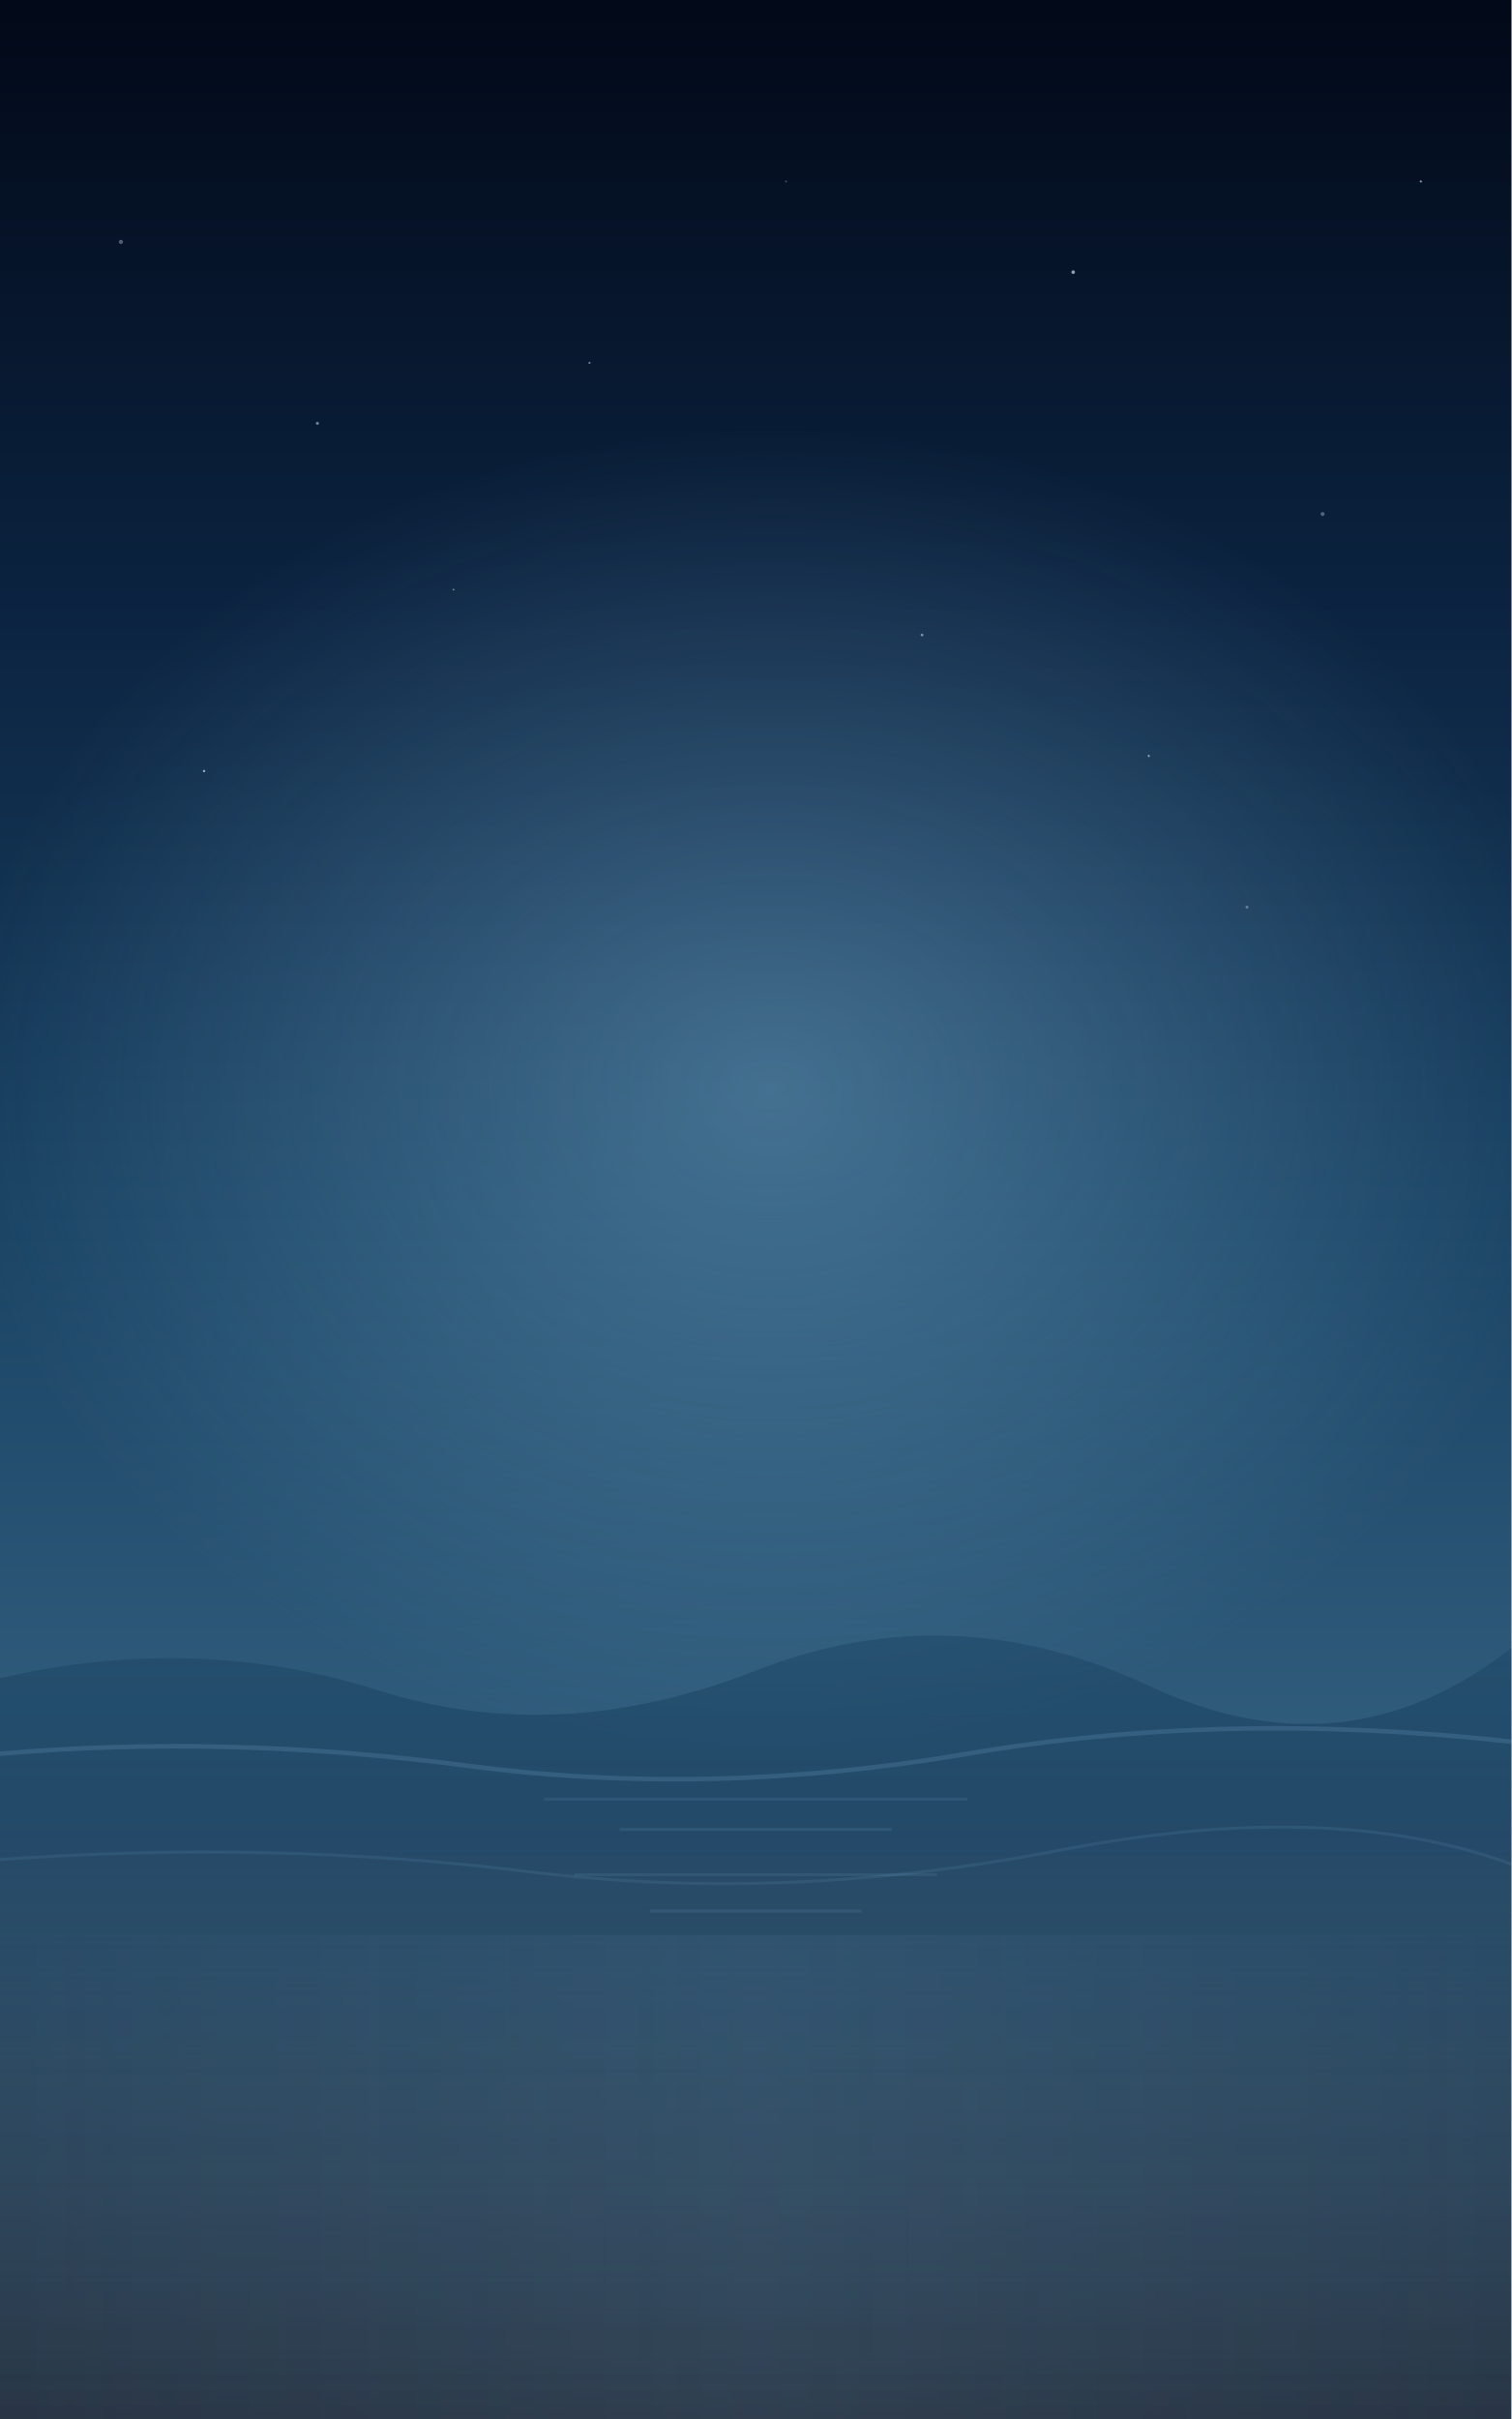
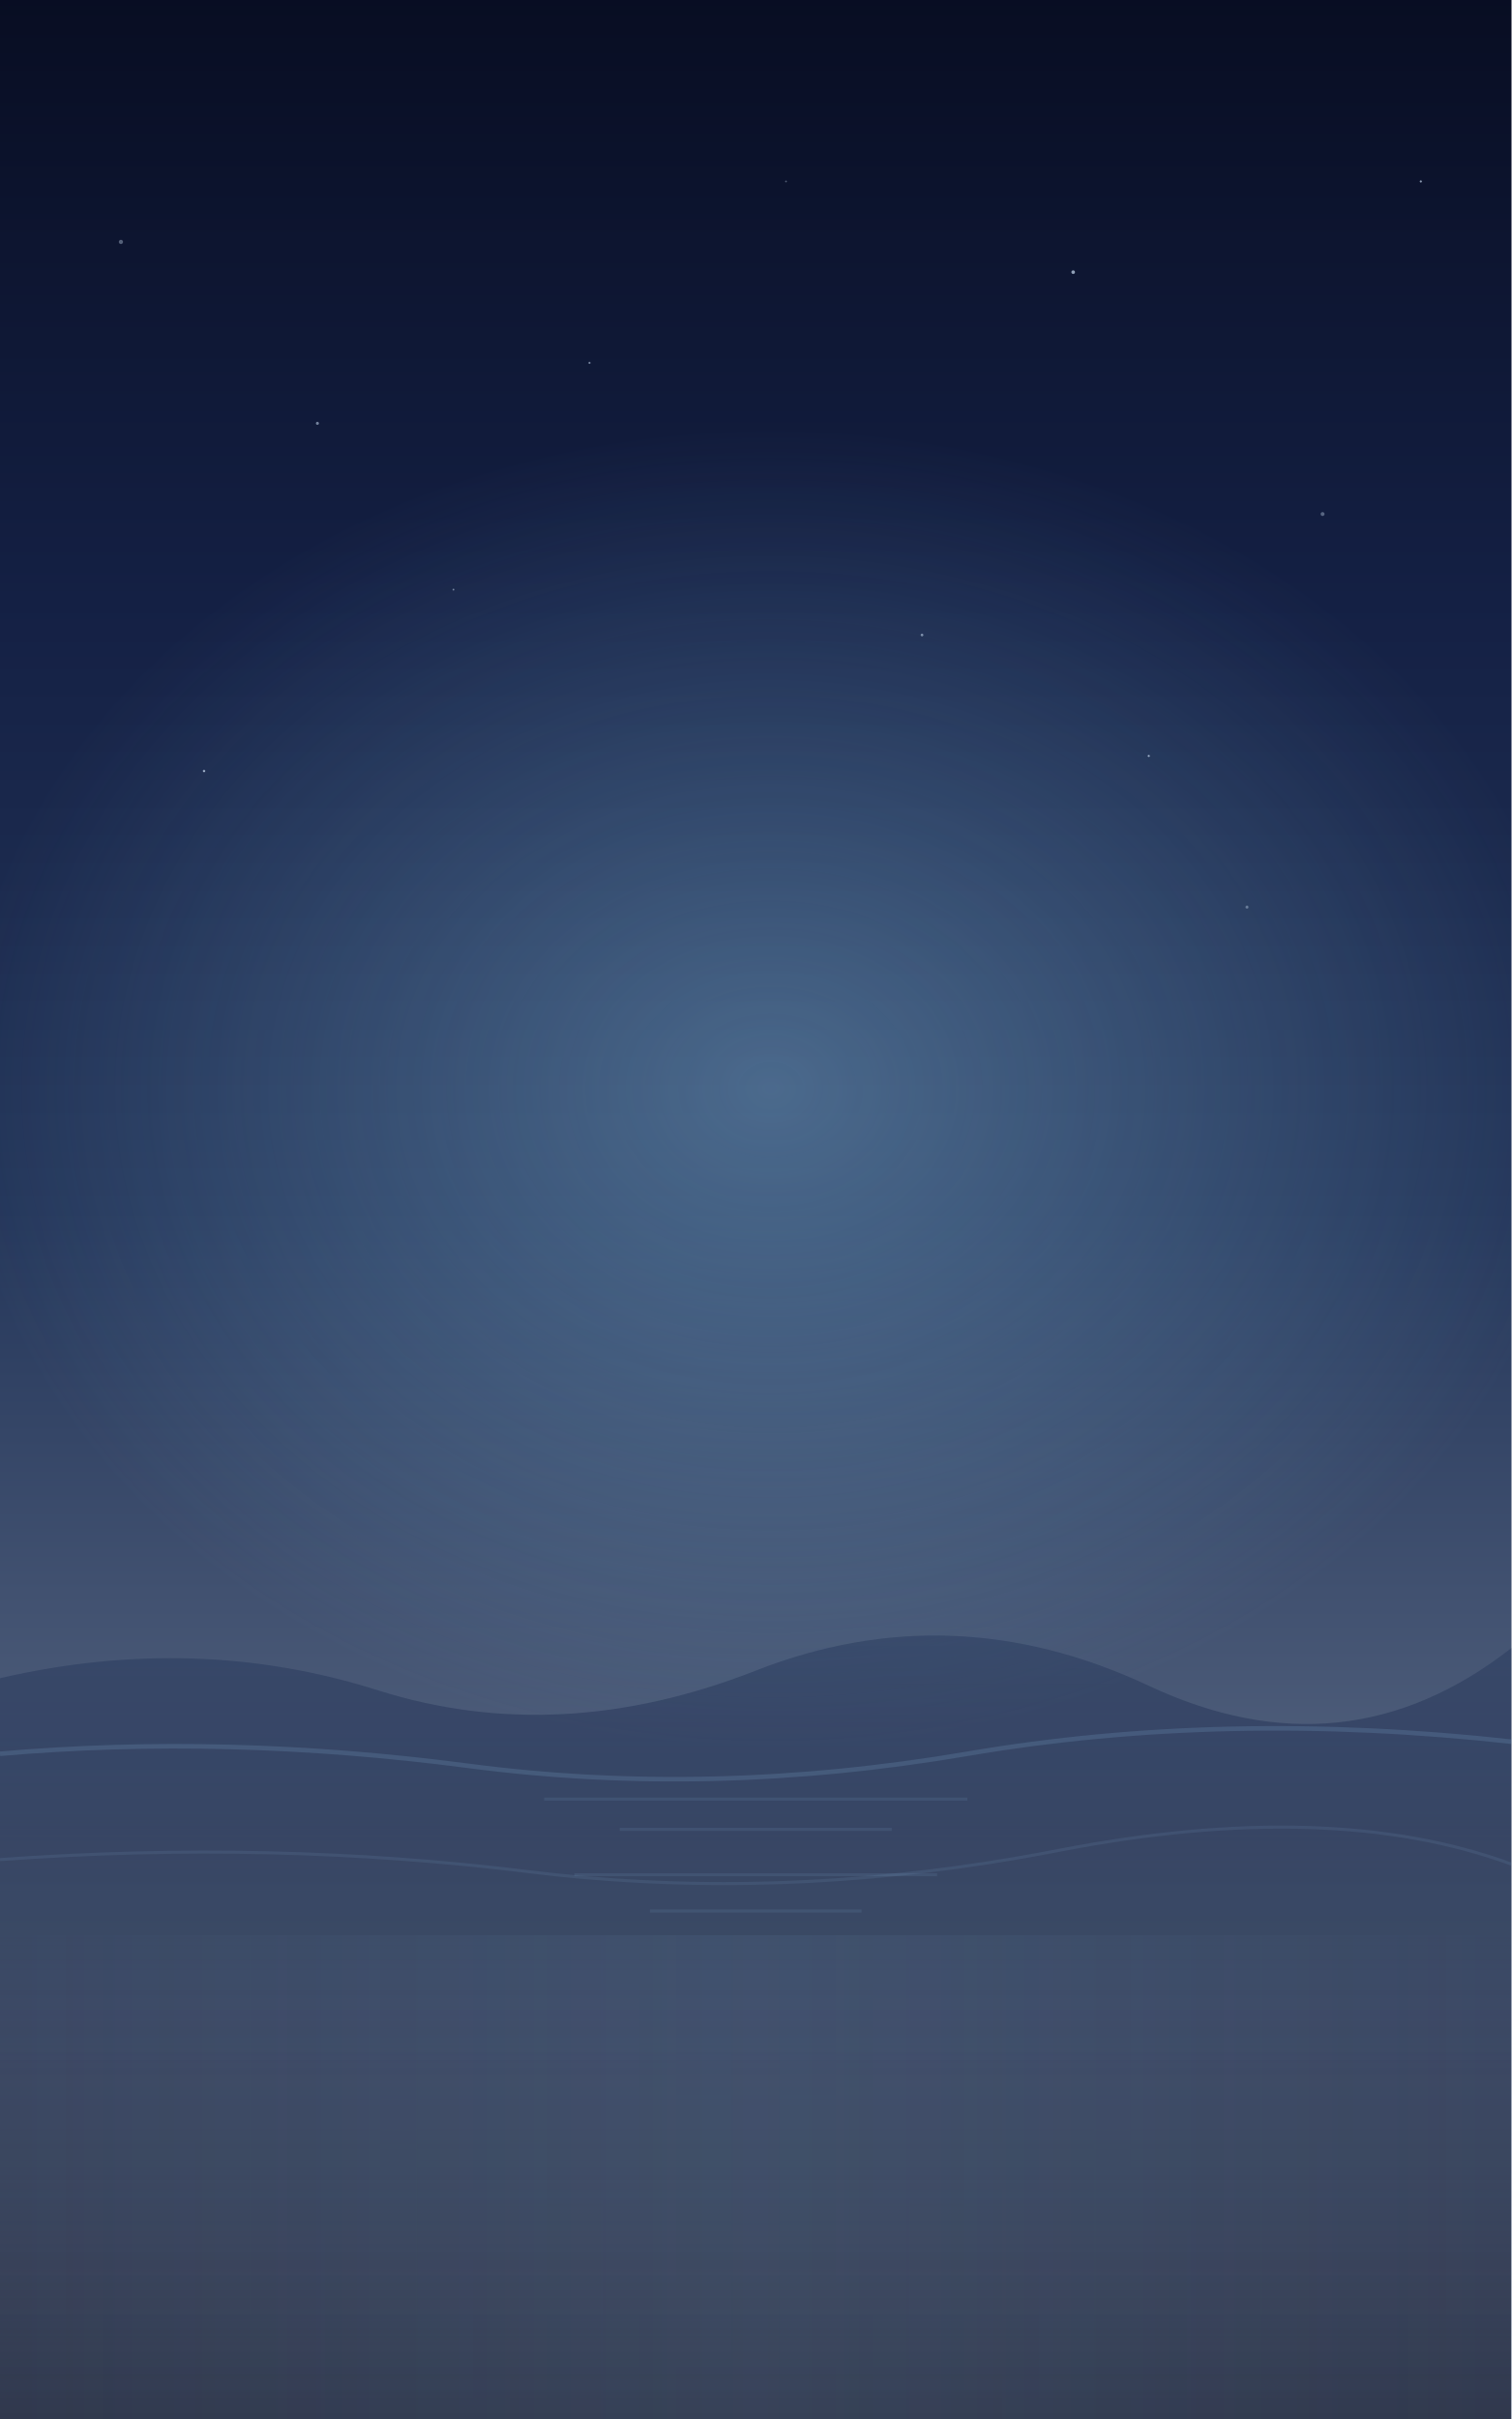
<svg xmlns="http://www.w3.org/2000/svg" viewBox="0 0 1000 1600" preserveAspectRatio="xMidYMid slice">
  <defs>
    <linearGradient id="sky" x1="0" y1="0" x2="0" y2="1">
-       <stop offset="0.000" stop-color="#020817" />
-       <stop offset="0.250" stop-color="#0b2340" />
-       <stop offset="0.500" stop-color="#194263" />
-       <stop offset="0.750" stop-color="#346080" />
-       <stop offset="1.000" stop-color="#a3c6d8" />
+       <stop offset="0.000" stop-color="#080d22" />
+       <stop offset="0.250" stop-color="#142044" />
+       <stop offset="0.500" stop-color="#24365a" />
+       <stop offset="0.750" stop-color="#52617d" />
+       <stop offset="1.000" stop-color="#b3c4d9" />
    </linearGradient>
    <radialGradient id="glow">
      <stop stop-color="#91c7e8" stop-opacity=".48" />
      <stop offset="1" stop-color="#91c7e8" stop-opacity="0" />
    </radialGradient>
    <linearGradient id="water" x1="0" y1="0" x2="0" y2="1">
-       <stop stop-color="#194263" stop-opacity=".55" />
-       <stop offset="1" stop-color="#020817" stop-opacity=".95" />
+       <stop stop-color="#24365a" stop-opacity=".55" />
+       <stop offset="1" stop-color="#080d22" stop-opacity=".95" />
    </linearGradient>
    <linearGradient id="reflection">
      <stop stop-color="#91c7e8" stop-opacity="0" />
      <stop offset=".5" stop-color="#91c7e8" stop-opacity=".16" />
      <stop offset="1" stop-color="#91c7e8" stop-opacity="0" />
    </linearGradient>
  </defs>
  <rect width="1000" height="1600" fill="url(#sky)" />
  <ellipse cx="510" cy="720" rx="540" ry="440" fill="url(#glow)" opacity=".78" />
  <g>
    <circle cx="80" cy="160" r="1.4" fill="#d7eaff" opacity="0.35" />
    <circle cx="210" cy="280" r="1" fill="#d7eaff" opacity="0.5" />
    <circle cx="710" cy="180" r="1.2" fill="#d7eaff" opacity="0.65" />
    <circle cx="875" cy="340" r="1.3" fill="#d7eaff" opacity="0.35" />
    <circle cx="610" cy="420" r="0.9" fill="#d7eaff" opacity="0.5" />
    <circle cx="135" cy="510" r="0.8" fill="#d7eaff" opacity="0.65" />
    <circle cx="825" cy="600" r="1" fill="#d7eaff" opacity="0.35" />
    <circle cx="390" cy="240" r="0.7" fill="#d7eaff" opacity="0.5" />
    <circle cx="940" cy="120" r="0.7" fill="#d7eaff" opacity="0.65" />
    <circle cx="520" cy="120" r="0.6" fill="#d7eaff" opacity="0.35" />
    <circle cx="300" cy="390" r="0.6" fill="#d7eaff" opacity="0.5" />
    <circle cx="760" cy="500" r="0.7" fill="#d7eaff" opacity="0.65" />
  </g>
  <path d="M0 1110 Q130 1080 250 1118 T500 1105 T760 1115 T1000 1090 L1000 1600 L0 1600Z" fill="url(#water)" opacity=".8" />
  <path d="M0 1160 Q150 1147 310 1168 T640 1160 T1000 1152" fill="none" stroke="#91c7e8" stroke-opacity=".16" stroke-width="3" />
  <path d="M0 1230 Q180 1217 350 1238 T700 1224 T1000 1233" fill="none" stroke="#91c7e8" stroke-opacity=".10" stroke-width="2" />
  <path d="M0 1280 L1000 1280 L1000 1600 L0 1600Z" fill="url(#reflection)" opacity=".42" />
  <g stroke="#91c7e8" stroke-opacity=".10" stroke-width="2">
    <path d="M360 1190h280 M410 1210h180 M380 1240h240 M430 1264h140" />
  </g>
</svg>
